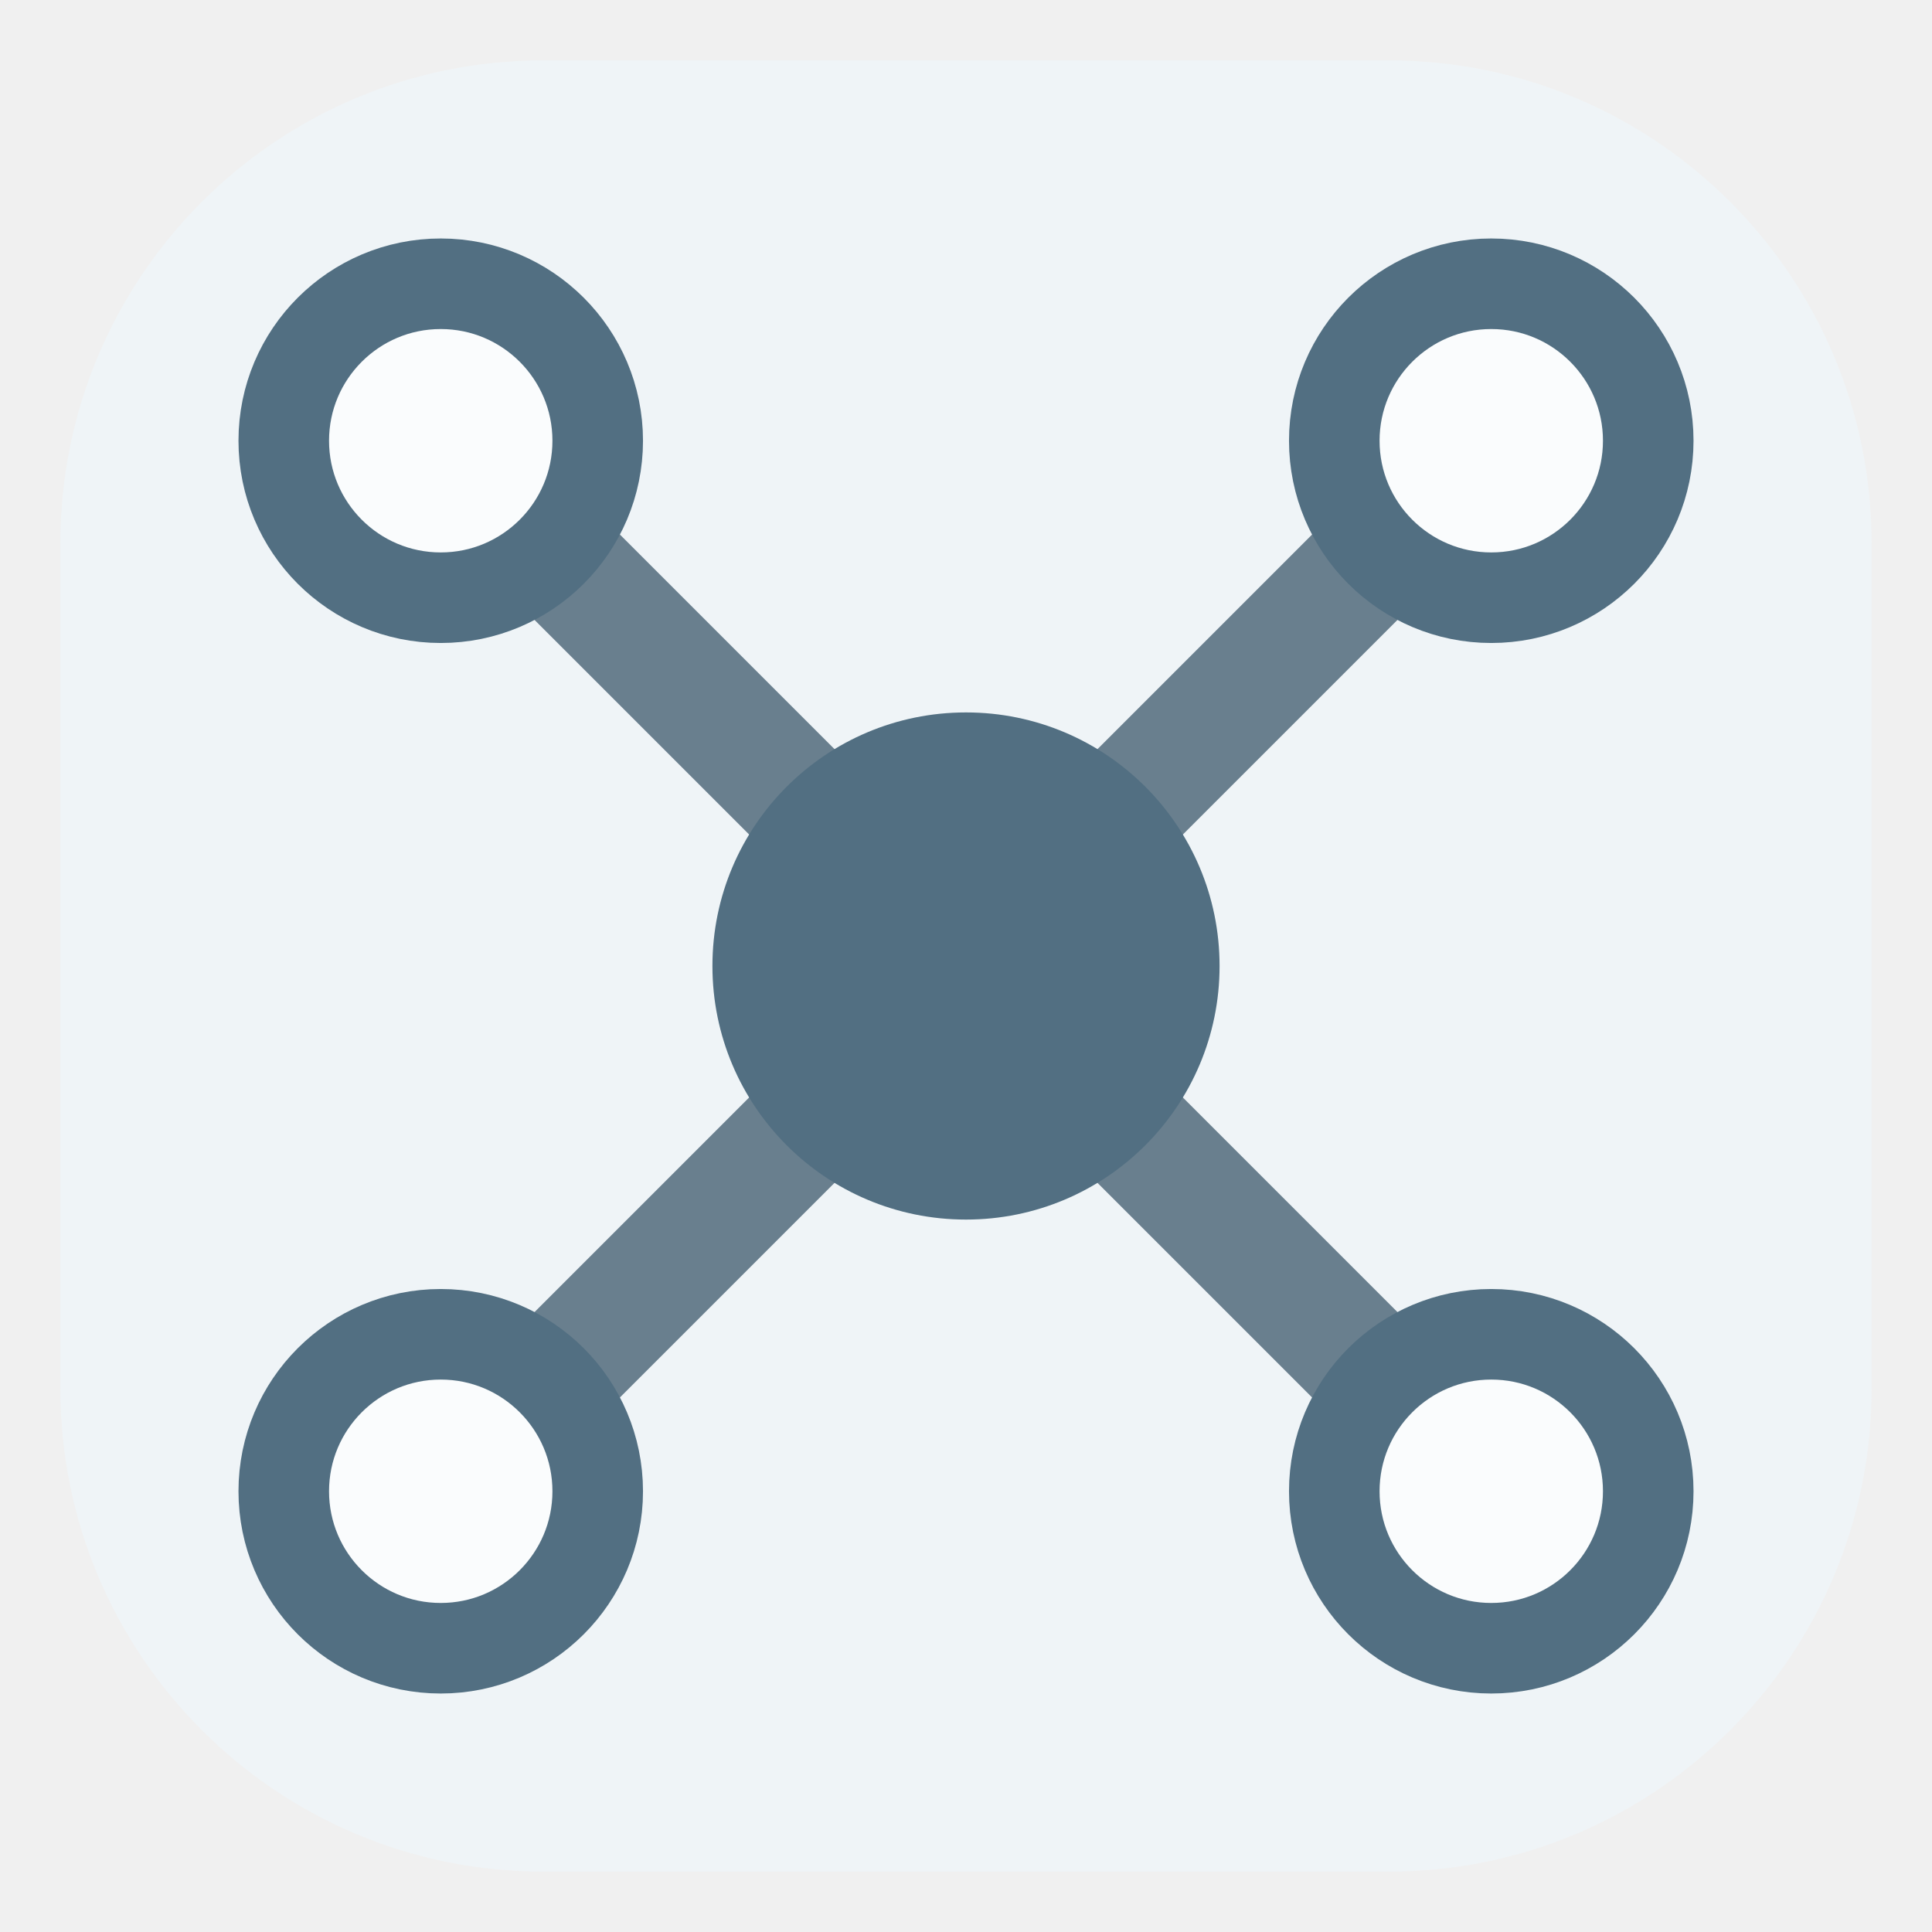
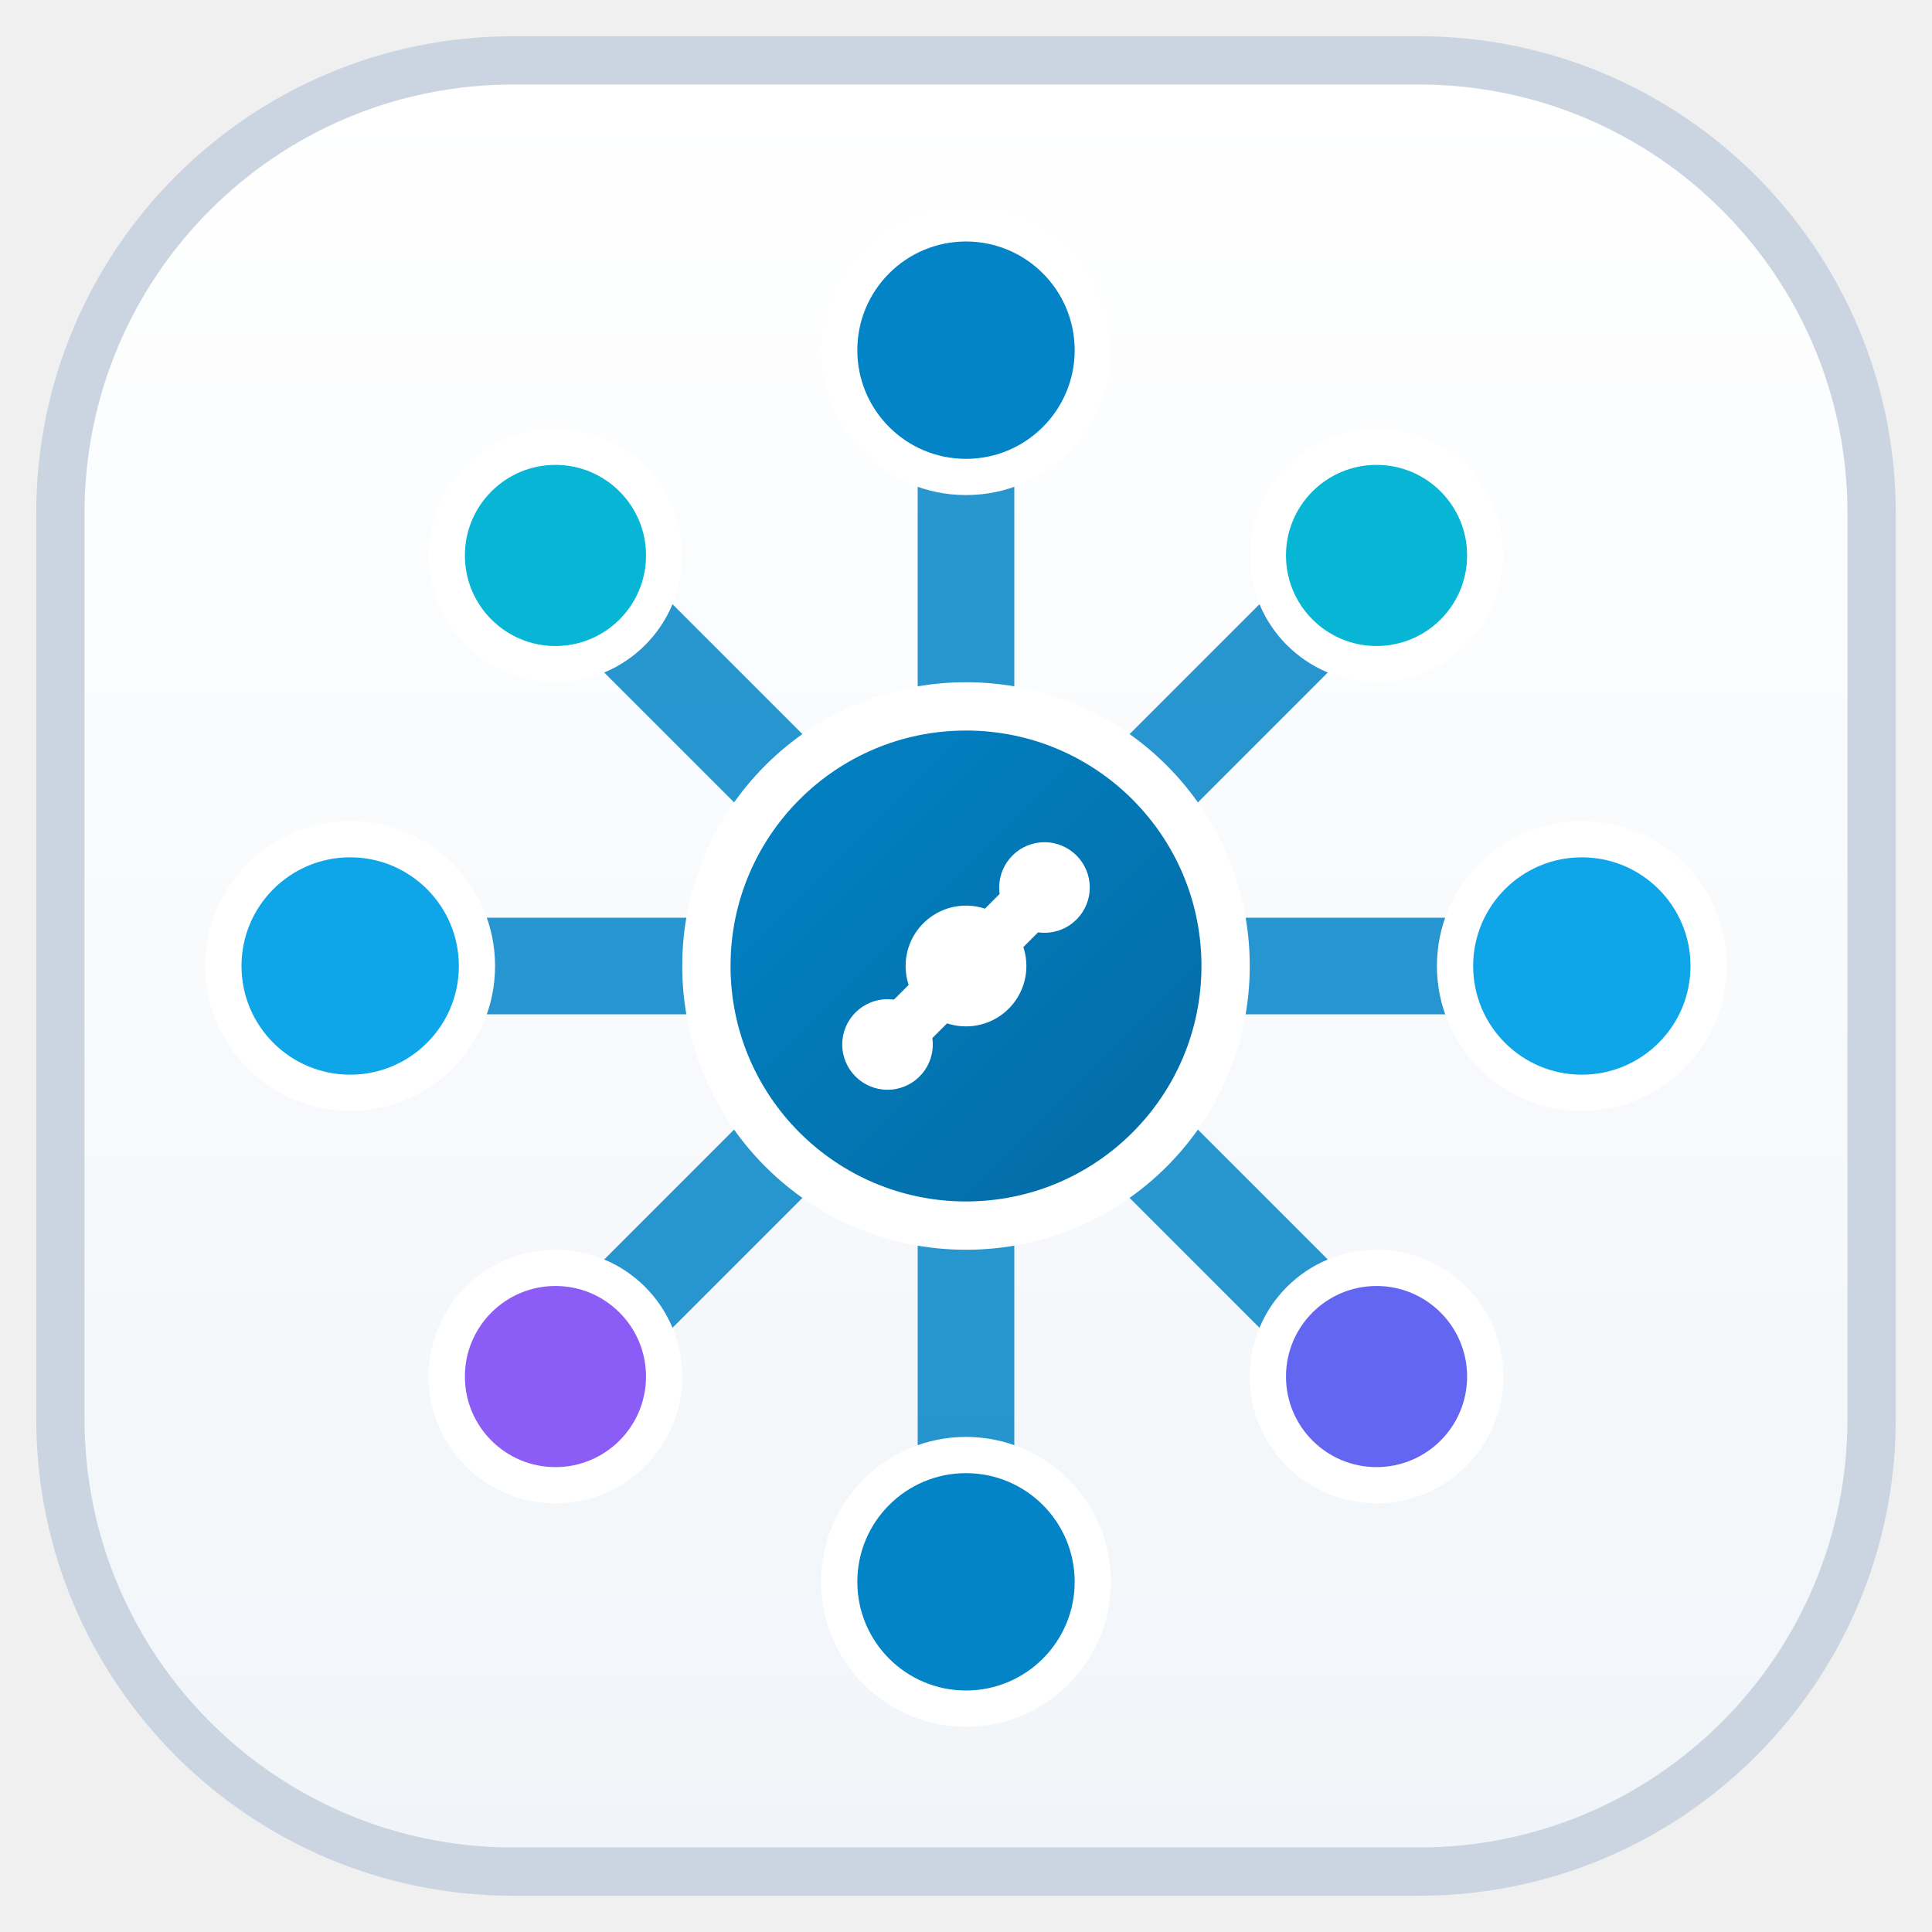
<svg xmlns="http://www.w3.org/2000/svg" viewBox="0 0 32 32" width="32" height="32" fill="none">
-   <rect x="1" y="1" width="30" height="30" rx="8" fill="#EFF4F7" />
-   <g stroke="#697F8E" stroke-width="2" stroke-linecap="round">
-     <path d="M14 14 8.8 8.8M14 18l-5.2 5.2M18 14l5.2-5.2M18 18l5.2 5.2" />
+   <defs>
+     <linearGradient id="mfBg" x1="0" y1="0" x2="0" y2="1">
+       <stop offset="0%" stop-color="#FFFFFF" />
+       <stop offset="100%" stop-color="#F1F5F9" />
+     </linearGradient>
+     <linearGradient id="mfCenter" x1="0" y1="0" x2="1" y2="1">
+       <stop offset="0%" stop-color="#0284C7" />
+       <stop offset="100%" stop-color="#0369A1" />
+     </linearGradient>
+   </defs>
+   <rect x="1" y="1" width="30" height="30" rx="7.5" fill="url(#mfBg)" stroke="#CBD5E1" stroke-width="0.8" />
+   <g stroke="#0284C7" stroke-width="1.6" stroke-linecap="round" opacity="0.85">
+     <line x1="16" y1="16" x2="16" y2="5.8" />
+     <line x1="16" y1="16" x2="22.8" y2="9.2" />
+     <line x1="16" y1="16" x2="26.2" y2="16" />
+     <line x1="16" y1="16" x2="22.8" y2="22.8" />
+     <line x1="16" y1="16" x2="16" y2="26.2" />
+     <line x1="16" y1="16" x2="9.2" y2="22.8" />
+     <line x1="16" y1="16" x2="5.8" y2="16" />
+     <line x1="16" y1="16" x2="9.2" y2="9.2" />
  </g>
-   <g fill="#FAFCFD" stroke="#526F82" stroke-width="1.5">
-     <circle cx="7.3" cy="7.3" r="2.6" />
-     <circle cx="7.3" cy="24.7" r="2.6" />
-     <circle cx="24.7" cy="7.3" r="2.6" />
-     <circle cx="24.7" cy="24.7" r="2.6" />
+   <circle cx="16" cy="5.8" r="2.1" fill="#0284C7" stroke="#FFFFFF" stroke-width="0.6" />
+   <circle cx="22.8" cy="9.2" r="1.8" fill="#06B6D4" stroke="#FFFFFF" stroke-width="0.6" />
+   <circle cx="26.2" cy="16" r="2.1" fill="#0EA5E9" stroke="#FFFFFF" stroke-width="0.6" />
+   <circle cx="22.8" cy="22.8" r="1.8" fill="#6366F1" stroke="#FFFFFF" stroke-width="0.6" />
+   <circle cx="16" cy="26.2" r="2.1" fill="#0284C7" stroke="#FFFFFF" stroke-width="0.6" />
+   <circle cx="9.2" cy="22.8" r="1.8" fill="#8B5CF6" stroke="#FFFFFF" stroke-width="0.6" />
+   <circle cx="5.8" cy="16" r="2.1" fill="#0EA5E9" stroke="#FFFFFF" stroke-width="0.6" />
+   <circle cx="9.2" cy="9.2" r="1.8" fill="#06B6D4" stroke="#FFFFFF" stroke-width="0.6" />
+   <circle cx="16" cy="16" r="4.3" fill="url(#mfCenter)" stroke="#FFFFFF" stroke-width="0.8" />
+   <g stroke="#FFFFFF" stroke-width="0.9" stroke-linecap="round">
+     <line x1="14.7" y1="17.3" x2="16" y2="16" />
+     <line x1="16" y1="16" x2="17.3" y2="14.7" />
  </g>
-   <circle cx="16" cy="16" r="4.2" fill="#526F82" />
+   <circle cx="14.7" cy="17.3" r="0.75" fill="#FFFFFF" />
+   <circle cx="16" cy="16" r="1.0" fill="#FFFFFF" />
+   <circle cx="17.3" cy="14.7" r="0.75" fill="#FFFFFF" />
</svg>
